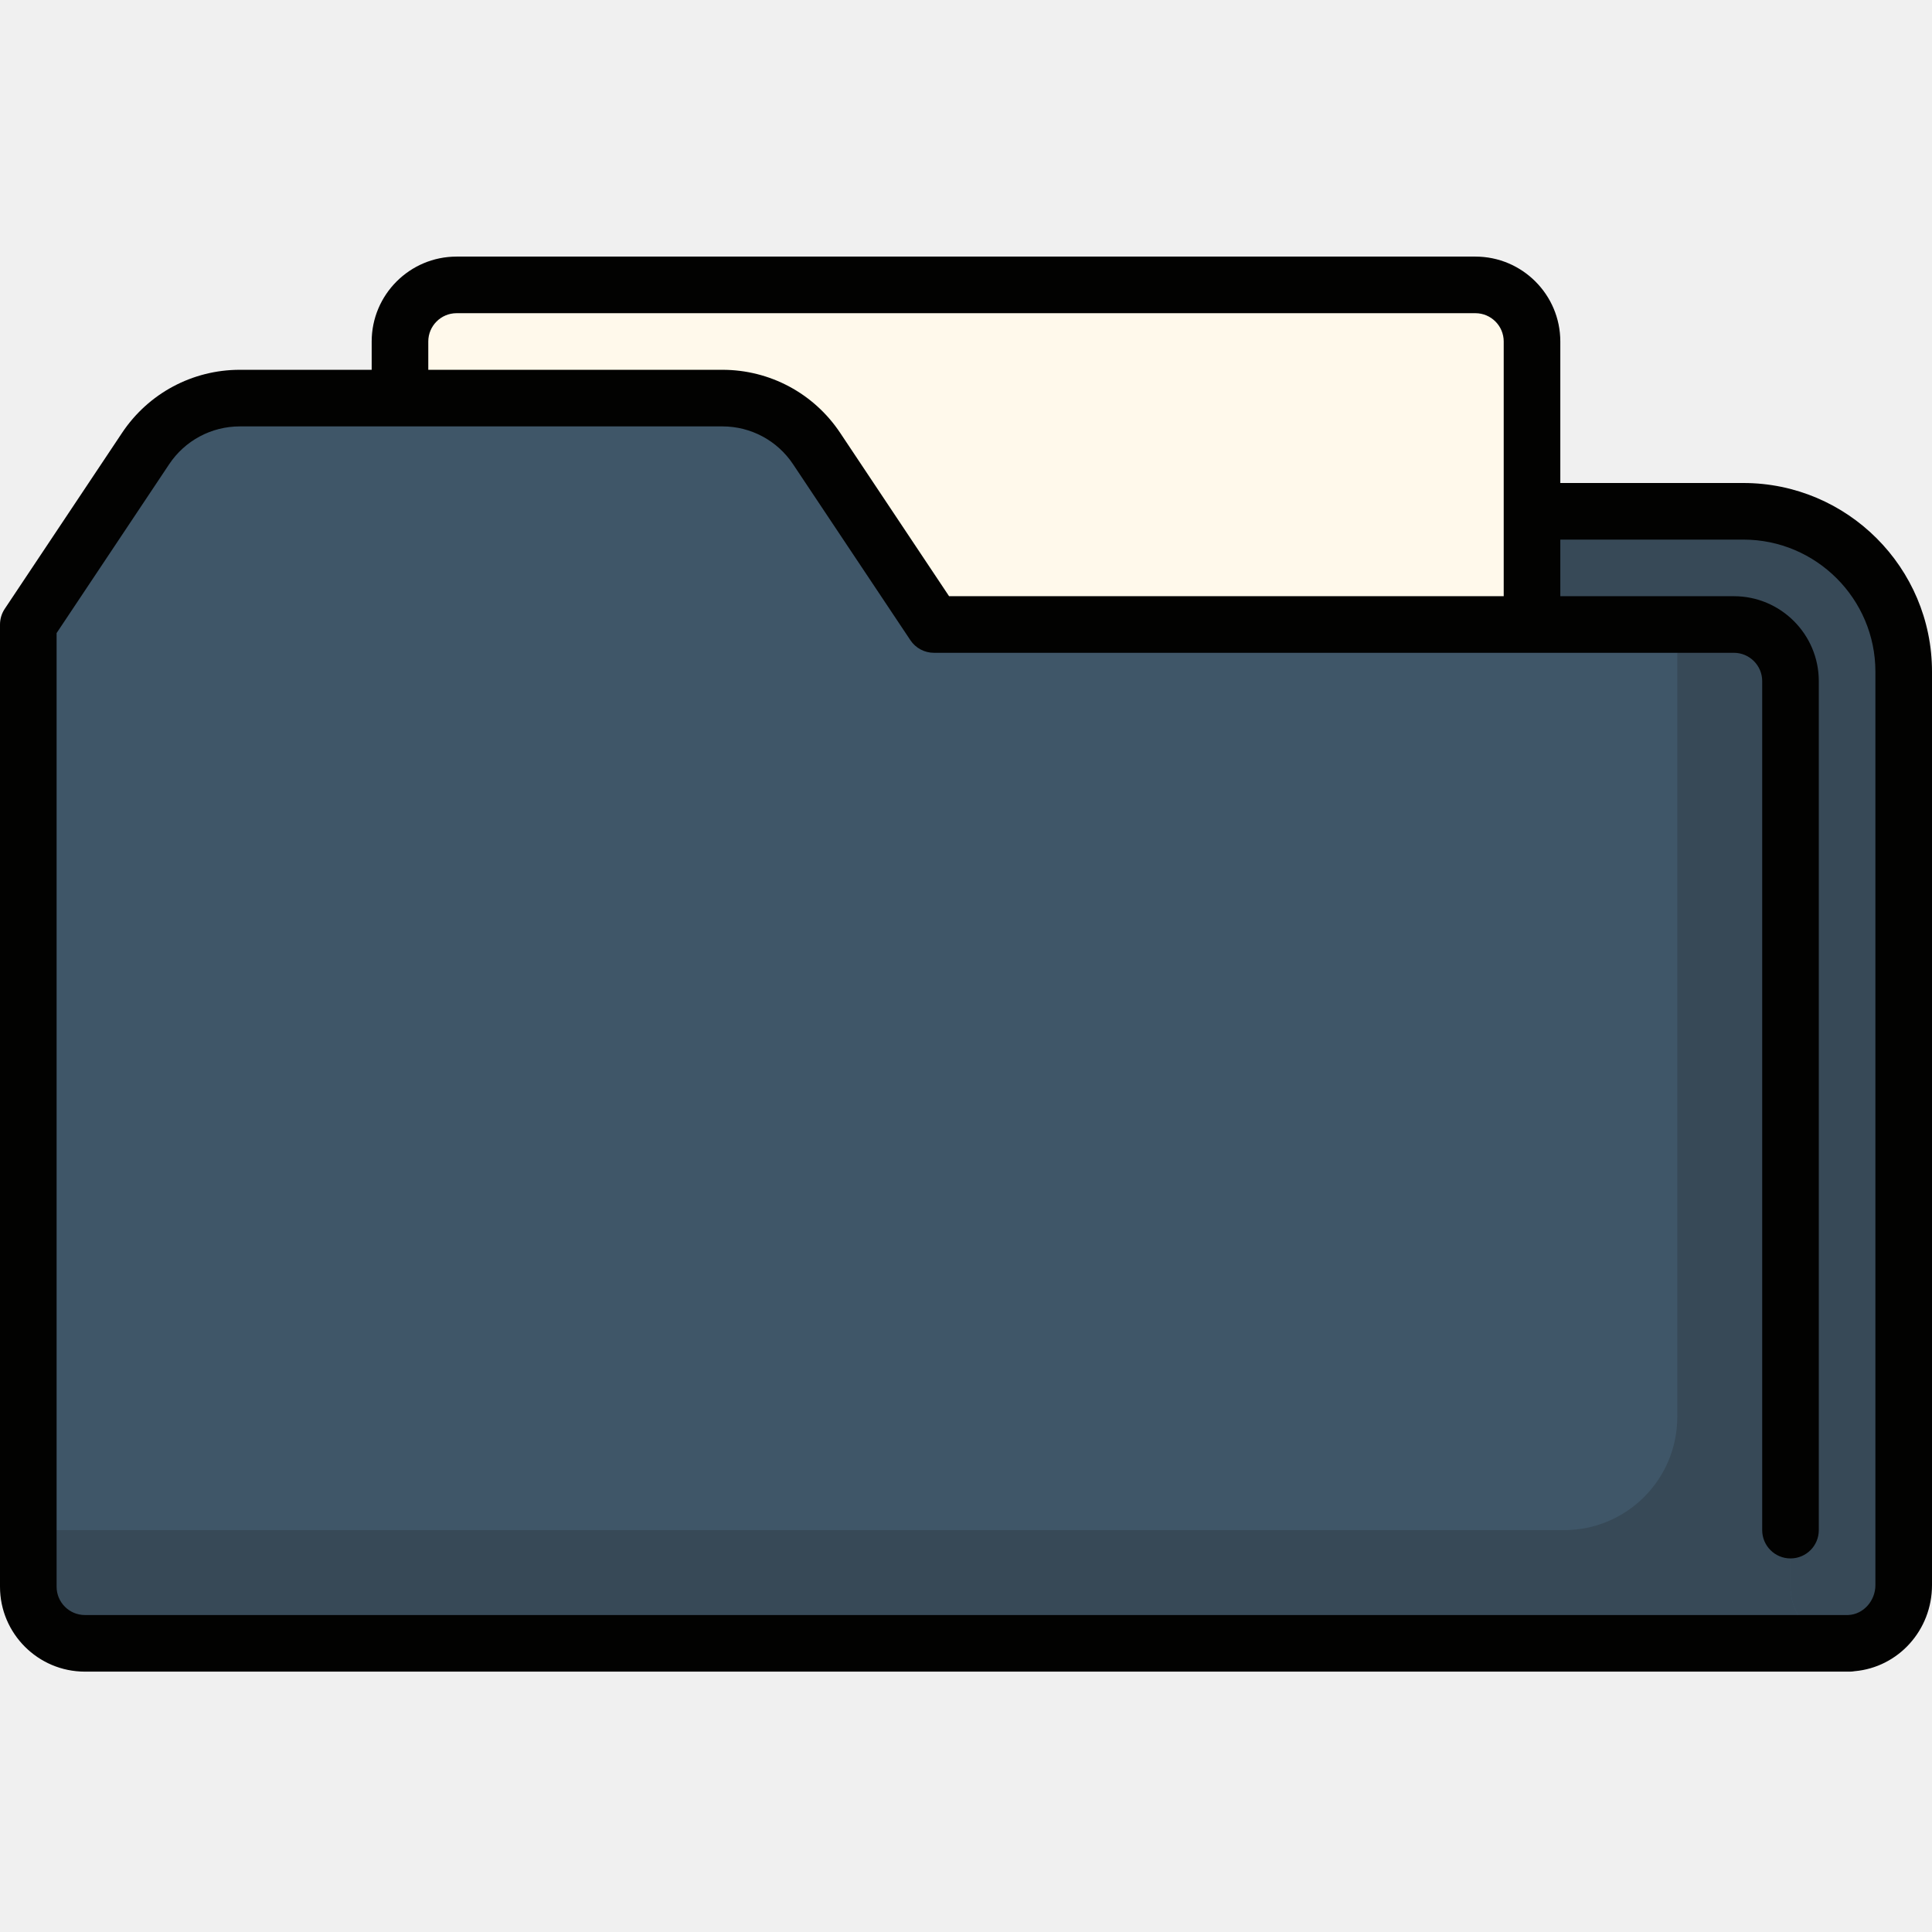
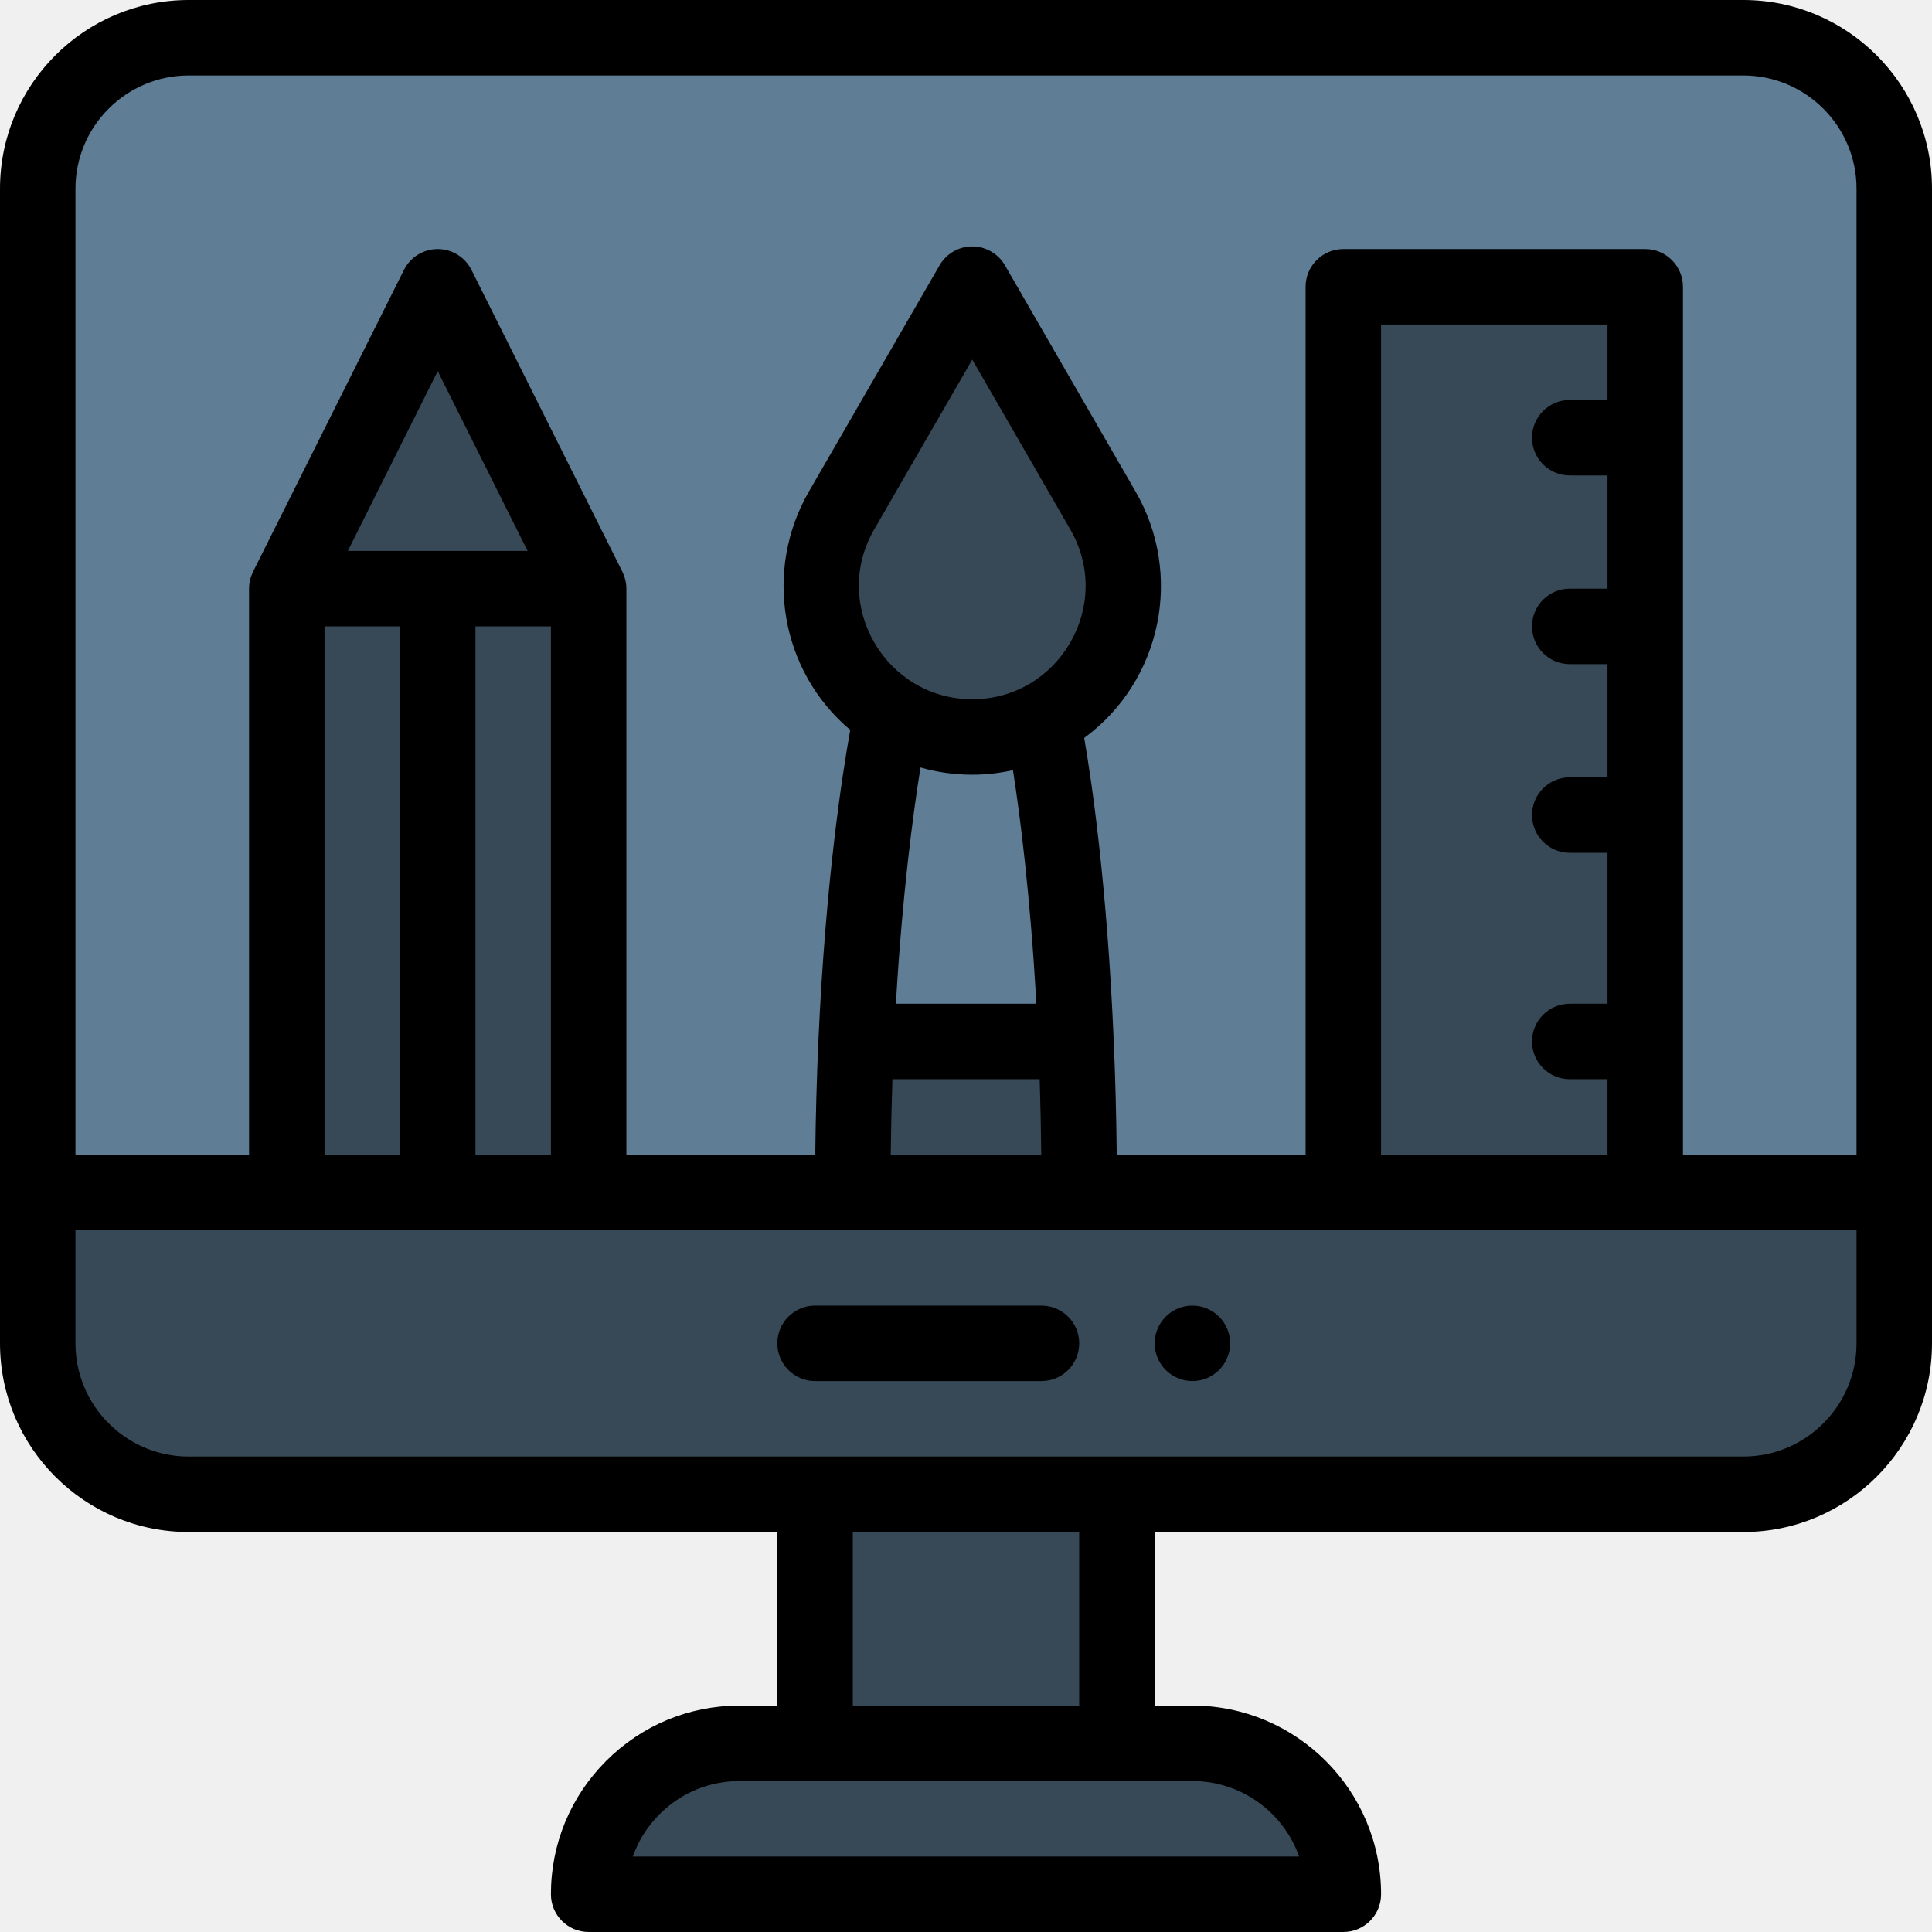
- <svg xmlns="http://www.w3.org/2000/svg" height="512px" viewBox="0 -68 512.001 512" width="512px" class="">
+ <svg xmlns="http://www.w3.org/2000/svg" viewBox="0 0 512 512" width="512px" height="512px" class="">
  <g>
-     <path d="m462 67.5c-7.262 0-234.496 0-234.5 0v141.5l253 158.5 9.727-.016c8.066-.383 14.273-7.332 14.273-15.406v-242.078c0-23.473-19.027-42.5-42.5-42.5zm0 0" fill="#ff983b" data-original="#FF983B" class="" style="fill:#374957" data-old_color="#ff983b" />
-     <path d="m121 7.5h270c8.285 0 15 6.715 15 15v115.004h-300v-115.004c0-8.285 6.715-15 15-15zm0 0" fill="#fff9eb" data-original="#FFF9EB" />
-     <path d="m474.5 352.5v-240c0-8.285-6.715-15-15-15h-211.996l-31.098-46.641c-5.562-8.348-14.93-13.359-24.961-13.359h-127.887c-10.031 0-19.398 5.012-24.961 13.359l-31.098 46.641v255c0 8.285 6.715 15 15 15h467.727v-.016c-8.617.402-15.727-6.457-15.727-14.984zm0 0" fill="#ffcf5d" data-original="#FFCF5D" class="active-path" style="fill:#3F5668" data-old_color="#ffcf5d" />
-     <path d="m490.227 367.484c-8.617.406-15.727-6.457-15.727-14.984v-240c0-8.285-6.715-15-15-15h-15v210c0 16.57-13.43 30-30 30h-407v15c0 8.285 6.715 15 15 15h467.727zm0 0" fill="#ff983b" data-original="#FF983B" class="" style="fill:#374957" data-old_color="#ff983b" />
-     <path d="m462 60h-48.5v-37.5c0-12.406-10.094-22.5-22.5-22.5h-270c-12.406 0-22.5 10.094-22.5 22.5v7.5h-34.941c-12.566 0-24.23 6.242-31.203 16.699l-31.094 46.641c-.824 1.23-1.262 2.68-1.262 4.16v255c0 12.406 10.094 22.5 22.5 22.5h467.727c.43 0 .848-.043 1.258-.113 11.57-1.02 20.516-10.848 20.516-22.809v-242.078c0-27.57-22.43-50-50-50zm-348.5-37.5c0-4.137 3.363-7.5 7.5-7.5h270c4.137 0 7.5 3.363 7.5 7.5v67.5h-146.984l-28.871-43.301c-6.969-10.457-18.633-16.699-31.199-16.699h-77.945zm-98.5 330v-252.727l29.836-44.754c4.184-6.273 11.184-10.02 18.723-10.02h127.887c7.539 0 14.539 3.746 18.719 10.02l31.098 46.641c1.391 2.09 3.73 3.34 6.242 3.34h211.996c4.137 0 7.5 3.367 7.5 7.5v225c0 4.145 3.355 7.5 7.5 7.5s7.5-3.355 7.5-7.5v-225c0-12.406-10.094-22.5-22.5-22.5h-46v-15h48.5c19.301 0 35 15.703 35 35v242.078c0 4.176-3.195 7.727-7.129 7.914-.031 0-.066.008-.098.008h-467.273c-4.137 0-7.5-3.363-7.5-7.5zm0 0" fill="#020201" data-original="#020201" class="" />
+     <path d="m462.25 10h-412c-22.09 0-40 17.91-40 40v266h492v-266c0-22.09-17.91-40-40-40zm0 0" fill="#fff" data-original="#FFF" class="" data-old_color="#fff" style="fill:#5F7D95" />
+     <path d="m502.25 316v40c0 22.09-17.91 40-40 40-18.031 0-391.895 0-412 0-22.09 0-40-17.91-40-40v-40zm0 0" fill="#3a5361" data-original="#3A5361" class="" style="fill:#374957" data-old_color="#3a5361" />
+     <path d="m436.25 316h-80v-240h80zm0 0" fill="#f6d465" data-original="#F6D465" class="active-path" style="fill:#374957" data-old_color="#f6d465" />
+     <path d="m356.25 502h-200c0-22.078 17.918-40 40-40h120c22.09 0 40 17.91 40 40zm0 0" fill="#3a5361" data-original="#3A5361" class="" style="fill:#374957" data-old_color="#3a5361" />
+     <path d="m292.57 135.34c15.246 26.449-3.758 59.969-34.66 59.969-30.98 0-49.871-33.598-34.672-59.969l34.672-60.031zm0 0" fill="#f6d465" data-original="#F6D465" class="active-path" style="fill:#374957" data-old_color="#f6d465" />
+     <path d="m216.25 396h80v66h-80zm0 0" fill="#3a5361" data-original="#3A5361" class="" style="fill:#374957" data-old_color="#3a5361" />
+     <path d="m286.25 316h-60c0-14.441.34-27.801.891-40h58.258c.531 12.148.852 25.5.852 40zm0 0" fill="#3a5361" data-original="#3A5361" class="" style="fill:#374957" data-old_color="#3a5361" />
+     <path d="m116.25 76 40 80c-9.68 0-70.258 0-80 0zm0 0" fill="#f6d465" data-original="#F6D465" class="active-path" style="fill:#374957" data-old_color="#f6d465" />
+     <path d="m76.25 156v160h80v-160c-9.68 0-70.258 0-80 0zm0 0" fill="#6eba7b" data-original="#6EBA7B" class="" style="fill:#374957" data-old_color="#6eba7b" />
+     <path d="m316 346c-5.52 0-10 4.48-10 10s4.48 10 10 10 10-4.48 10-10-4.48-10-10-10zm0 0" data-original="#000000" class="" />
+     <path d="m462 0h-412c-27.57 0-50 22.43-50 50v306c0 27.57 22.43 50 50 50h156v46h-10c-13.352 0-25.902 5.203-35.352 14.648-9.445 9.449-14.648 22-14.648 35.352 0 5.523 4.477 10 10 10h200c5.523 0 10-4.477 10-10 0-27.57-22.43-50-50-50h-10v-46h156c27.57 0 50-22.43 50-50v-306c0-27.57-22.43-50-50-50zm-412 20h412c16.543 0 30 13.457 30 30v256h-46v-230c0-5.523-4.477-10-10-10h-80c-5.523 0-10 4.477-10 10v230h-50.055c-.105-10.344-.375-20.539-.805-30.43-1.75-40.727-5.738-68.008-7.812-80.008 20.633-15.191 26.266-43.348 13.652-65.223l-34.66-60.031c-1.789-3.094-5.09-5-8.66-5-3.574 0-6.875 1.906-8.66 5l-34.676 60.035c-11.891 20.625-7.676 47.34 11.004 63.105-2.164 11.965-6.531 40.223-8.43 82.102-.449 9.996-.734 20.199-.844 30.449h-50.055v-150c0-1.586-.375-3.031-.988-4.316-.027-.051-.043-.105-.066-.156l-40-80c-1.695-3.387-5.156-5.527-8.945-5.527s-7.25 2.141-8.945 5.527l-40 80c-.023.051-.039.105-.062.156-.625 1.297-.992 2.766-.992 4.316v150h-46v-256c0-16.543 13.457-30 30-30zm316 286v-220h60v20h-10c-5.523 0-10 4.477-10 10s4.477 10 10 10h10v30h-10c-5.523 0-10 4.477-10 10s4.477 10 10 10h10v30h-10c-5.523 0-10 4.477-10 10s4.477 10 10 10h10v40h-10c-5.523 0-10 4.477-10 10s4.477 10 10 10h10v20zm-108.34-100.691c3.633 0 7.25-.418 10.789-1.199 1.855 11.895 4.582 32.941 6.195 61.891h-37.223c1.691-28.93 4.547-50.305 6.52-62.602 4.43 1.262 9.043 1.91 13.719 1.91zm0-20c-22.855 0-37.594-24.875-26.012-44.969l26.012-45.031 25.996 45.027c11.539 20.012-2.996 44.973-25.996 44.973zm-21.156 100.691h39.02c.211 6.57.355 13.254.426 20h-39.895c.074-6.703.227-13.387.449-20zm-110.504 20v-140h20v140zm-40 0v-140h20v140zm6.18-160 23.82-47.641 23.82 47.641zm252.105 346h-176.582c1.469-4.168 3.867-7.988 7.086-11.211 5.672-5.668 13.203-8.789 21.211-8.789h120c13.039 0 24.16 8.359 28.285 20zm-58.285-40h-60v-46h60zm176-66h-412c-16.543 0-30-13.457-30-30v-30h472v30c0 16.543-13.457 30-30 30zm0 0" data-original="#000000" class="" />
+     <path d="m276 346h-60c-5.523 0-10 4.477-10 10s4.477 10 10 10h60c5.523 0 10-4.477 10-10s-4.477-10-10-10zm0 0" data-original="#000000" class="" />
  </g>
</svg>
